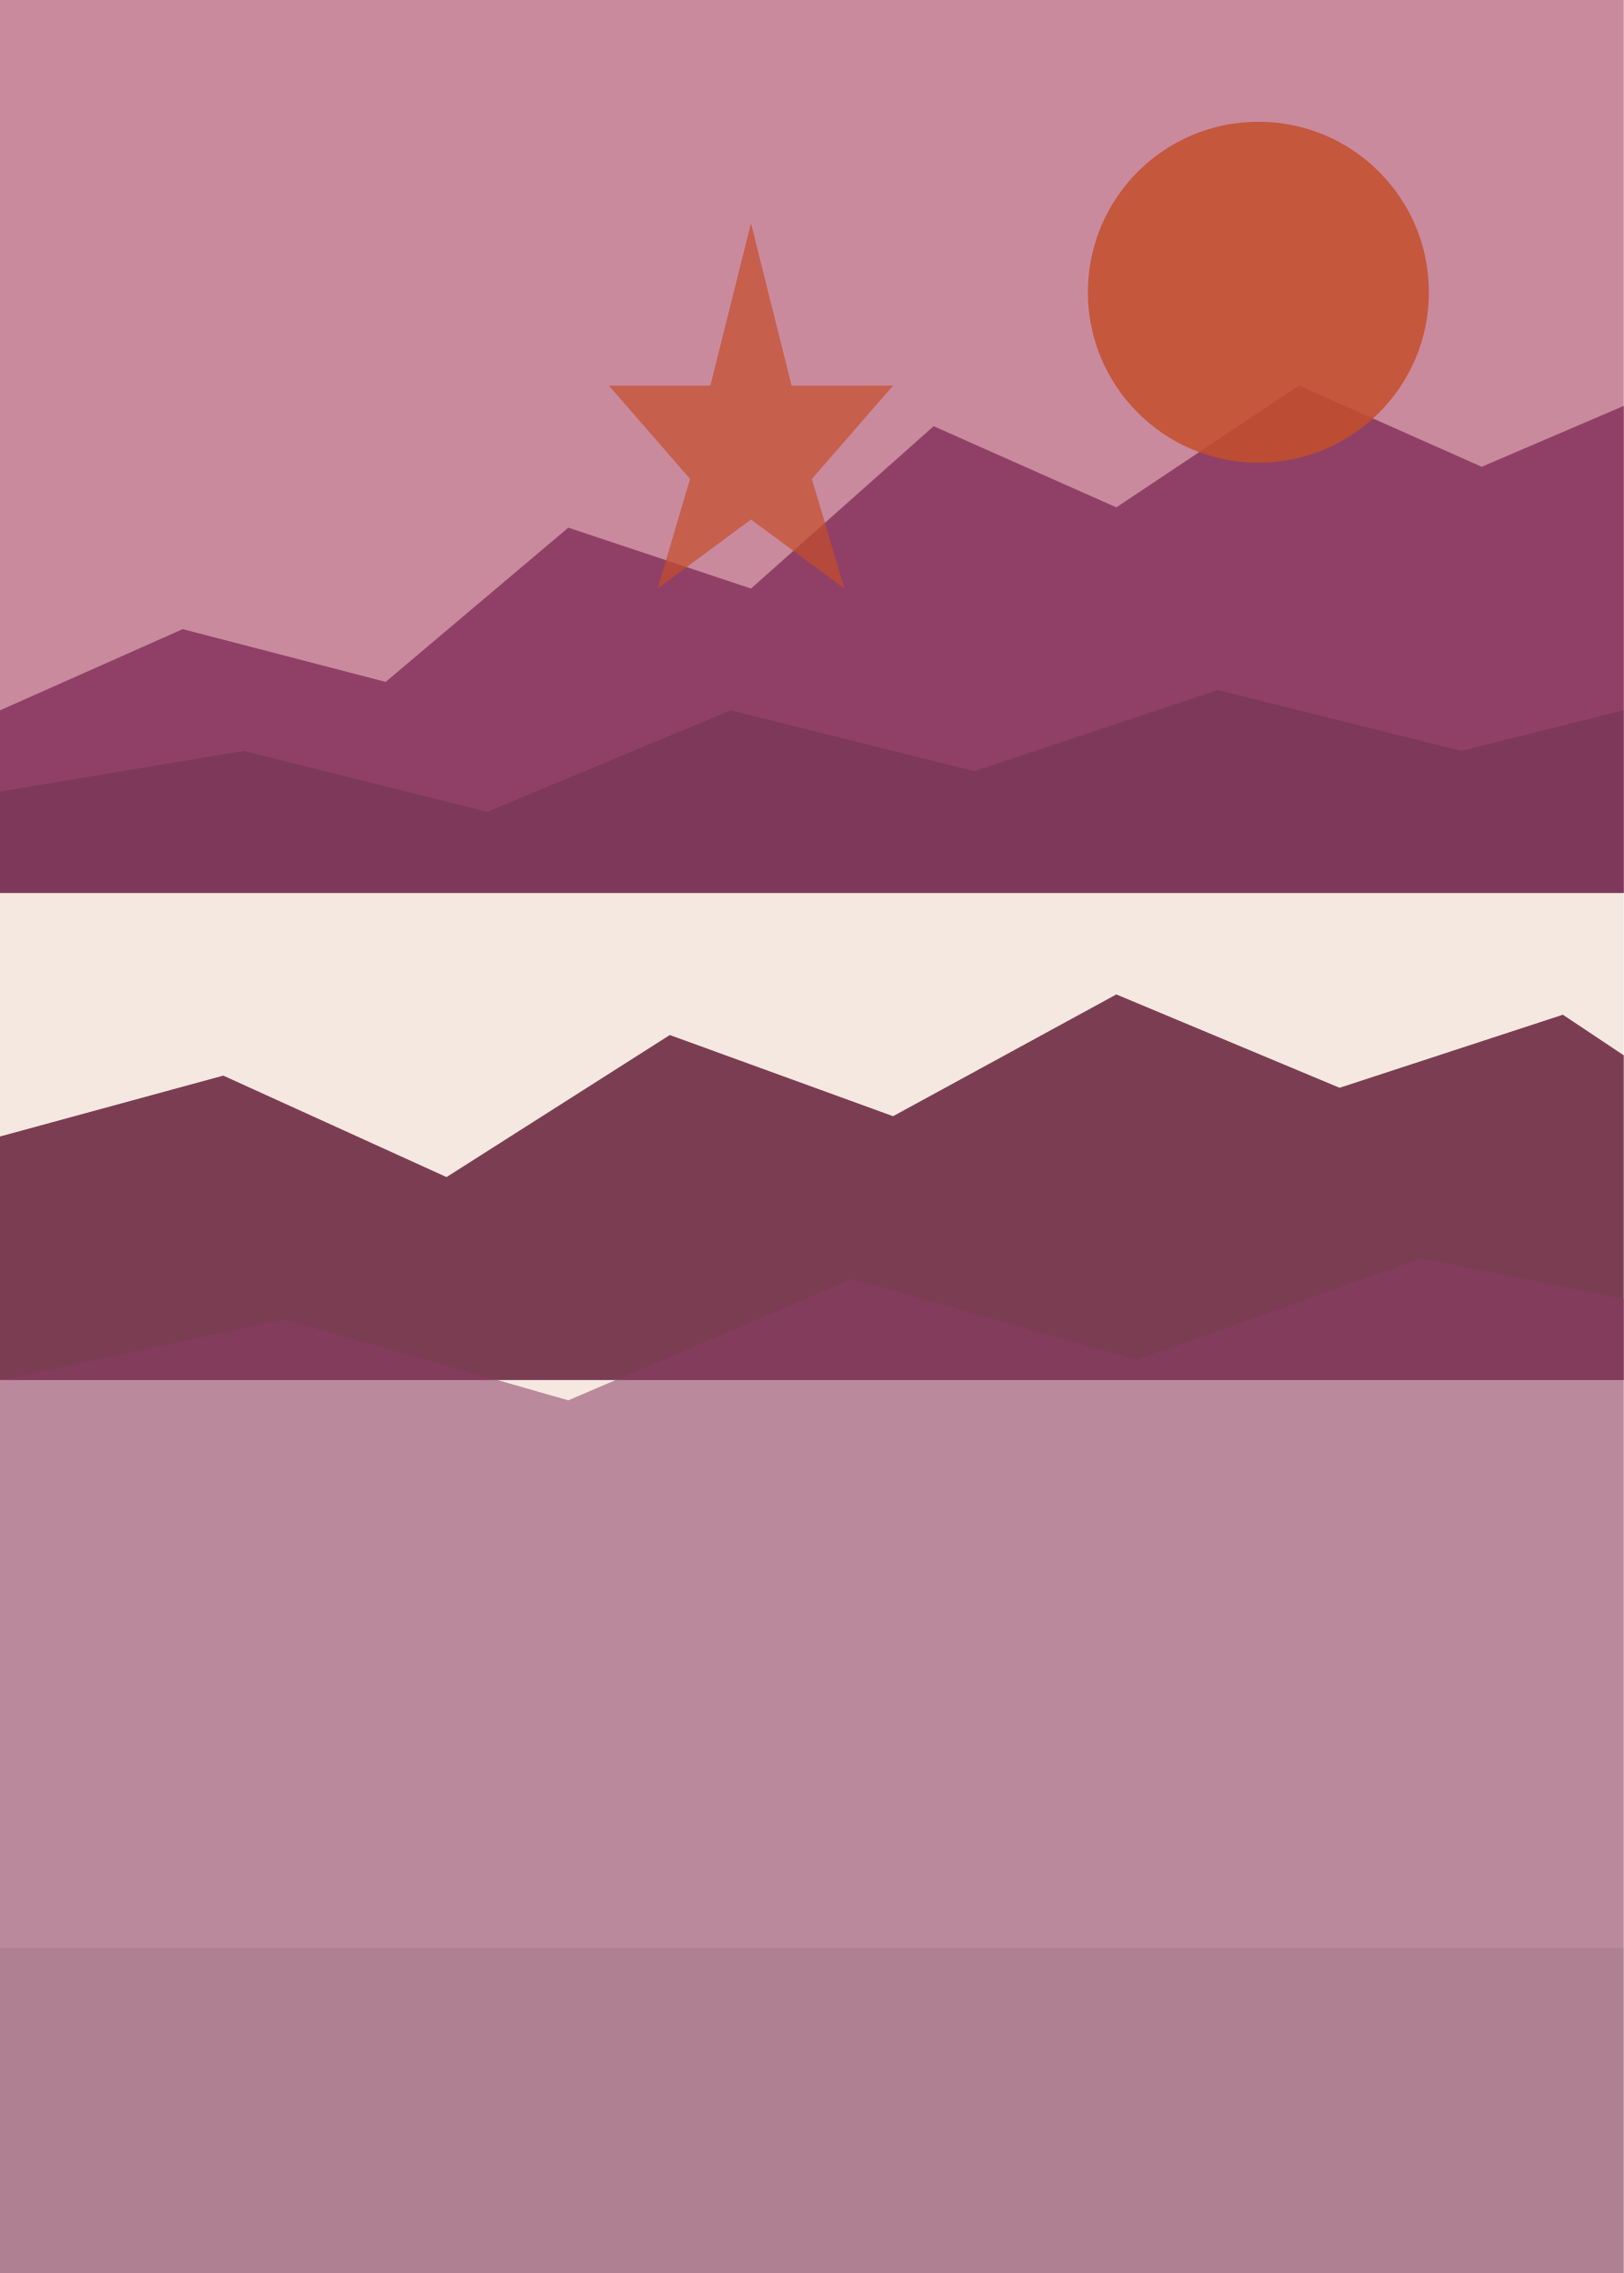
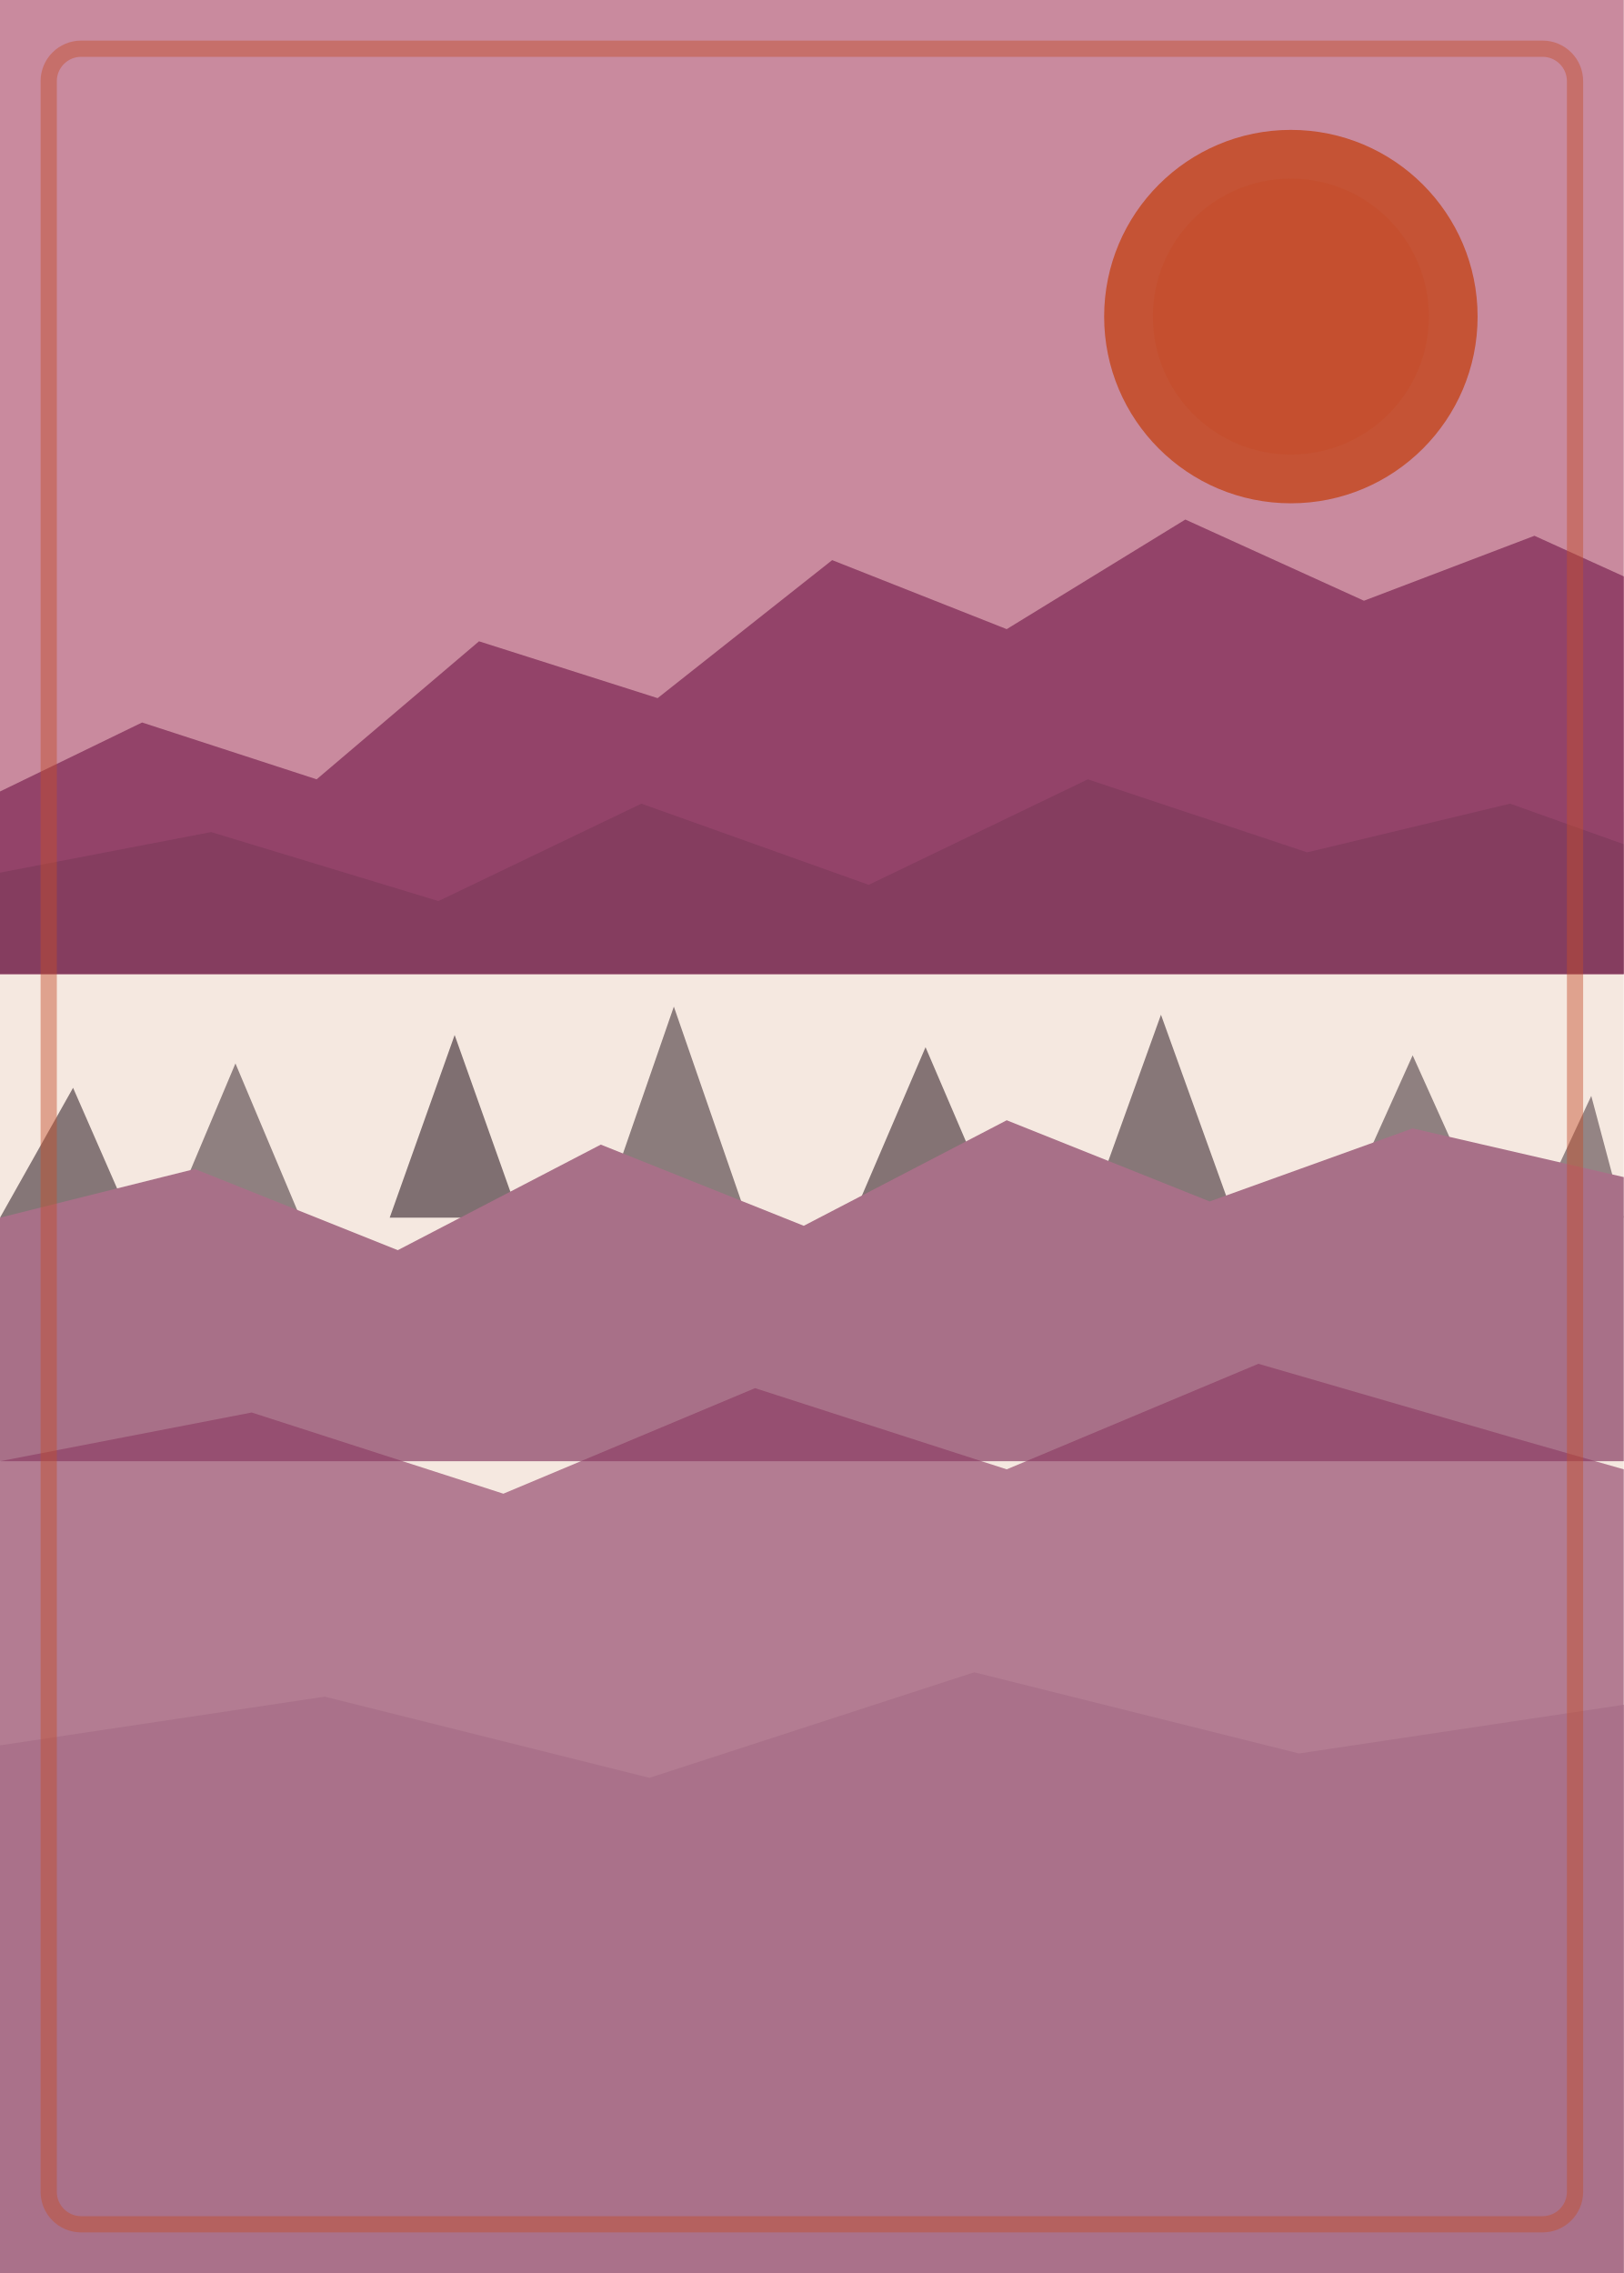
- <svg xmlns="http://www.w3.org/2000/svg" viewBox="0 0 400 560" width="400" height="560">
+ <svg xmlns="http://www.w3.org/2000/svg" viewBox="0 0 400 560" width="400" height="560" role="img" aria-hidden="true">
  <rect width="400" height="560" fill="#f5e8e0" />
-   <rect width="400" height="220" fill="#c98a9e" />
-   <path d="M0,220 L0,175 L45,155 L95,168 L140,130 L185,145 L230,105 L275,125 L320,95 L365,115 L400,100 L400,220 Z" fill="#8b3a62" opacity="0.92" />
-   <path d="M0,220 L0,195 L60,185 L120,200 L180,175 L240,190 L300,170 L360,185 L400,175 L400,220 Z" fill="#2a1820" opacity="0.18" />
-   <ellipse cx="310" cy="72" rx="42" ry="42" fill="#c44d2a" opacity="0.85" />
-   <path d="M0,340 L0,280 L55,265 L110,290 L165,255 L220,275 L275,245 L330,268 L385,250 L400,260 L400,340 Z" fill="#7a3d52" />
-   <path d="M0,560 L0,340 L70,325 L140,345 L210,315 L280,335 L350,310 L400,320 L400,560 Z" fill="#8b3a62" opacity="0.55" />
-   <rect y="480" width="400" height="80" fill="#2a1820" opacity="0.08" />
-   <path d="M175,95 L185,55 L195,95 L220,95 L200,118 L208,145 L185,128 L162,145 L170,118 L150,95 Z" fill="#c44d2a" opacity="0.7" />
+   <rect width="400" height="240" fill="#c98a9e" />
+   <rect y="200" width="400" height="40" fill="#c98a9e" opacity="0.35" />
+   <circle cx="318" cy="78" r="46" fill="#c44d2a" opacity="0.9" />
+   <circle cx="318" cy="78" r="34" fill="#c44d2a" opacity="0.55" />
+   <path d="M0,240 L0,195 L35,178 L78,192 L118,158 L162,172 L205,138 L248,155 L292,128 L336,148 L378,132 L400,142 L400,240 Z" fill="#8b3a62" opacity="0.88" />
+   <path d="M0,240 L0,215 L52,205 L108,222 L158,198 L214,218 L268,192 L322,210 L372,198 L400,208 L400,240 Z" fill="#2a1820" opacity="0.14" />
+   <path d="M0,300 L18,268 L32,300 Z" fill="#2a1820" opacity="0.55" />
+   <path d="M42,300 L58,262 L74,300 Z" fill="#2a1820" opacity="0.5" />
+   <path d="M96,300 L112,255 L128,300 Z" fill="#2a1820" opacity="0.58" />
+   <path d="M148,300 L166,248 L184,300 Z" fill="#2a1820" opacity="0.52" />
+   <path d="M210,300 L228,258 L246,300 Z" fill="#2a1820" opacity="0.56" />
+   <path d="M268,300 L286,250 L304,300 Z" fill="#2a1820" opacity="0.54" />
+   <path d="M330,300 L348,260 L366,300 Z" fill="#2a1820" opacity="0.5" />
+   <path d="M378,300 L392,270 L400,300 Z" fill="#2a1820" opacity="0.48" />
+   <path d="M0,360 L0,300 L48,288 L98,308 L148,282 L198,302 L248,276 L298,296 L348,278 L400,290 L400,360 Z" fill="#a87088" />
+   <path d="M0,560 L0,360 L62,348 L124,368 L186,342 L248,362 L310,336 L372,354 L400,362 L400,560 Z" fill="#8b3a62" opacity="0.62" />
+   <path d="M0,560 L0,430 L80,418 L160,438 L240,412 L320,432 L400,420 L400,560 Z" fill="#a87088" opacity="0.85" />
+   <rect x="12" y="12" width="376" height="536" fill="none" stroke="#c44d2a" stroke-width="4" opacity="0.45" rx="8" />
</svg>
